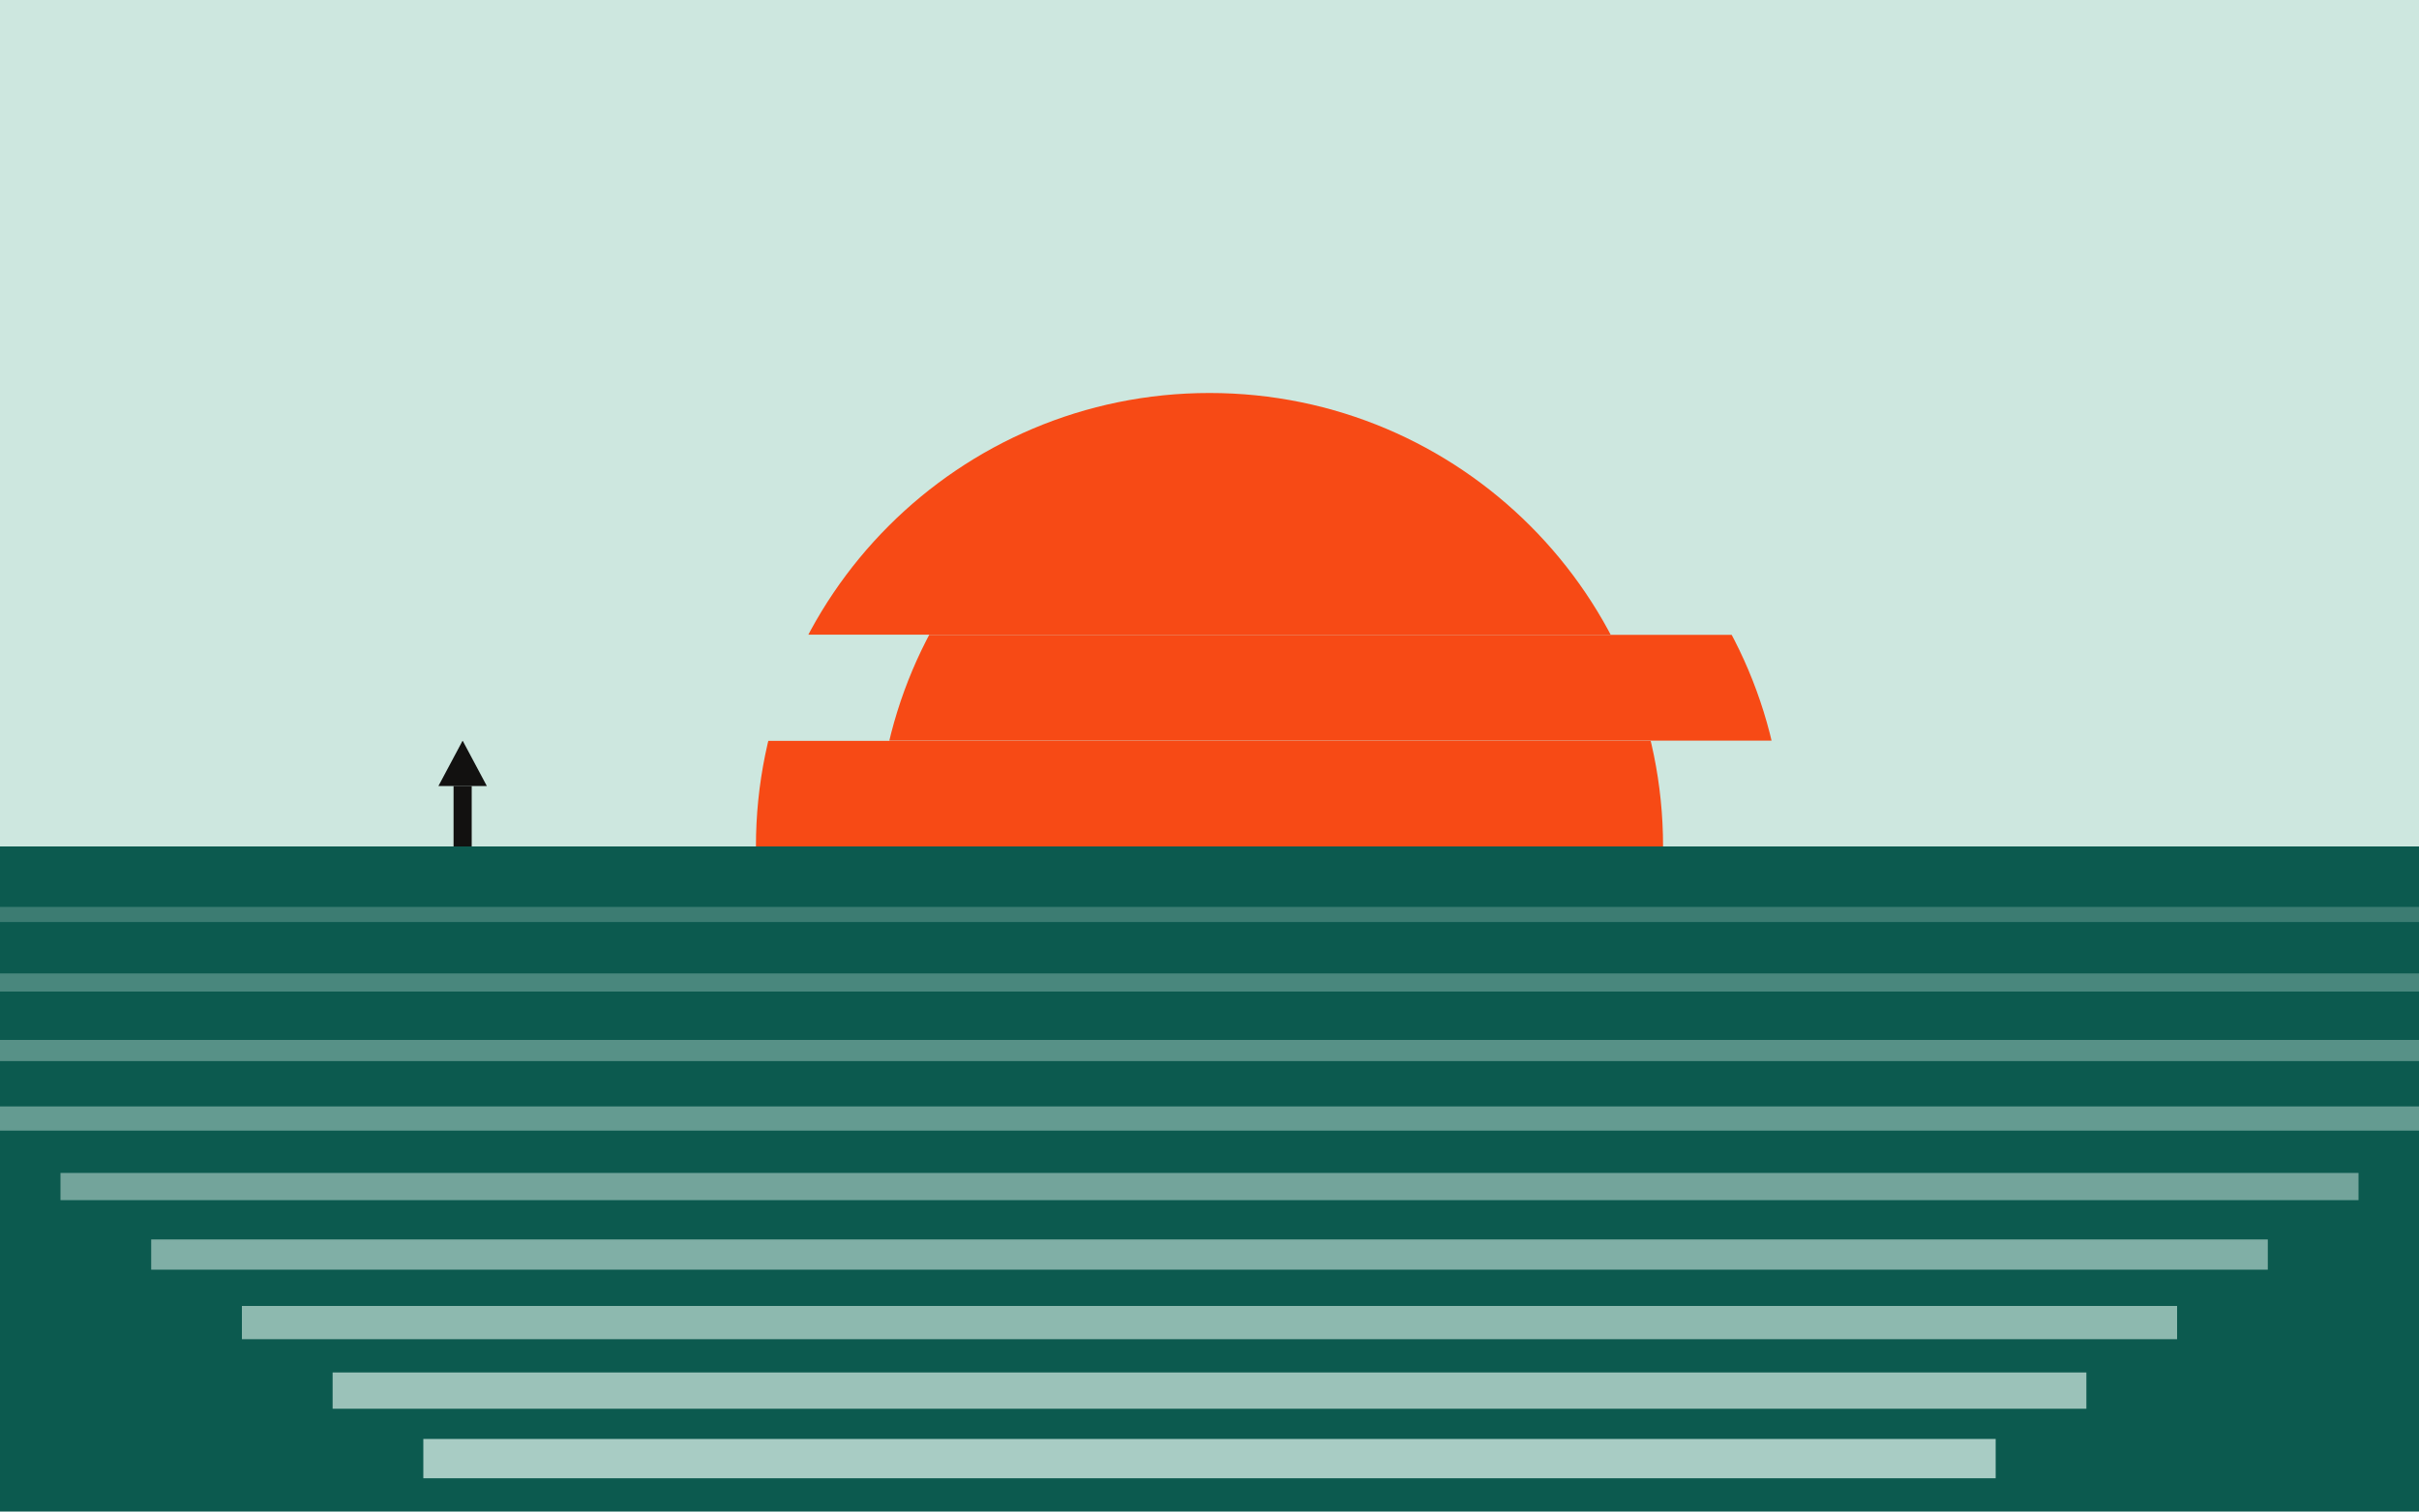
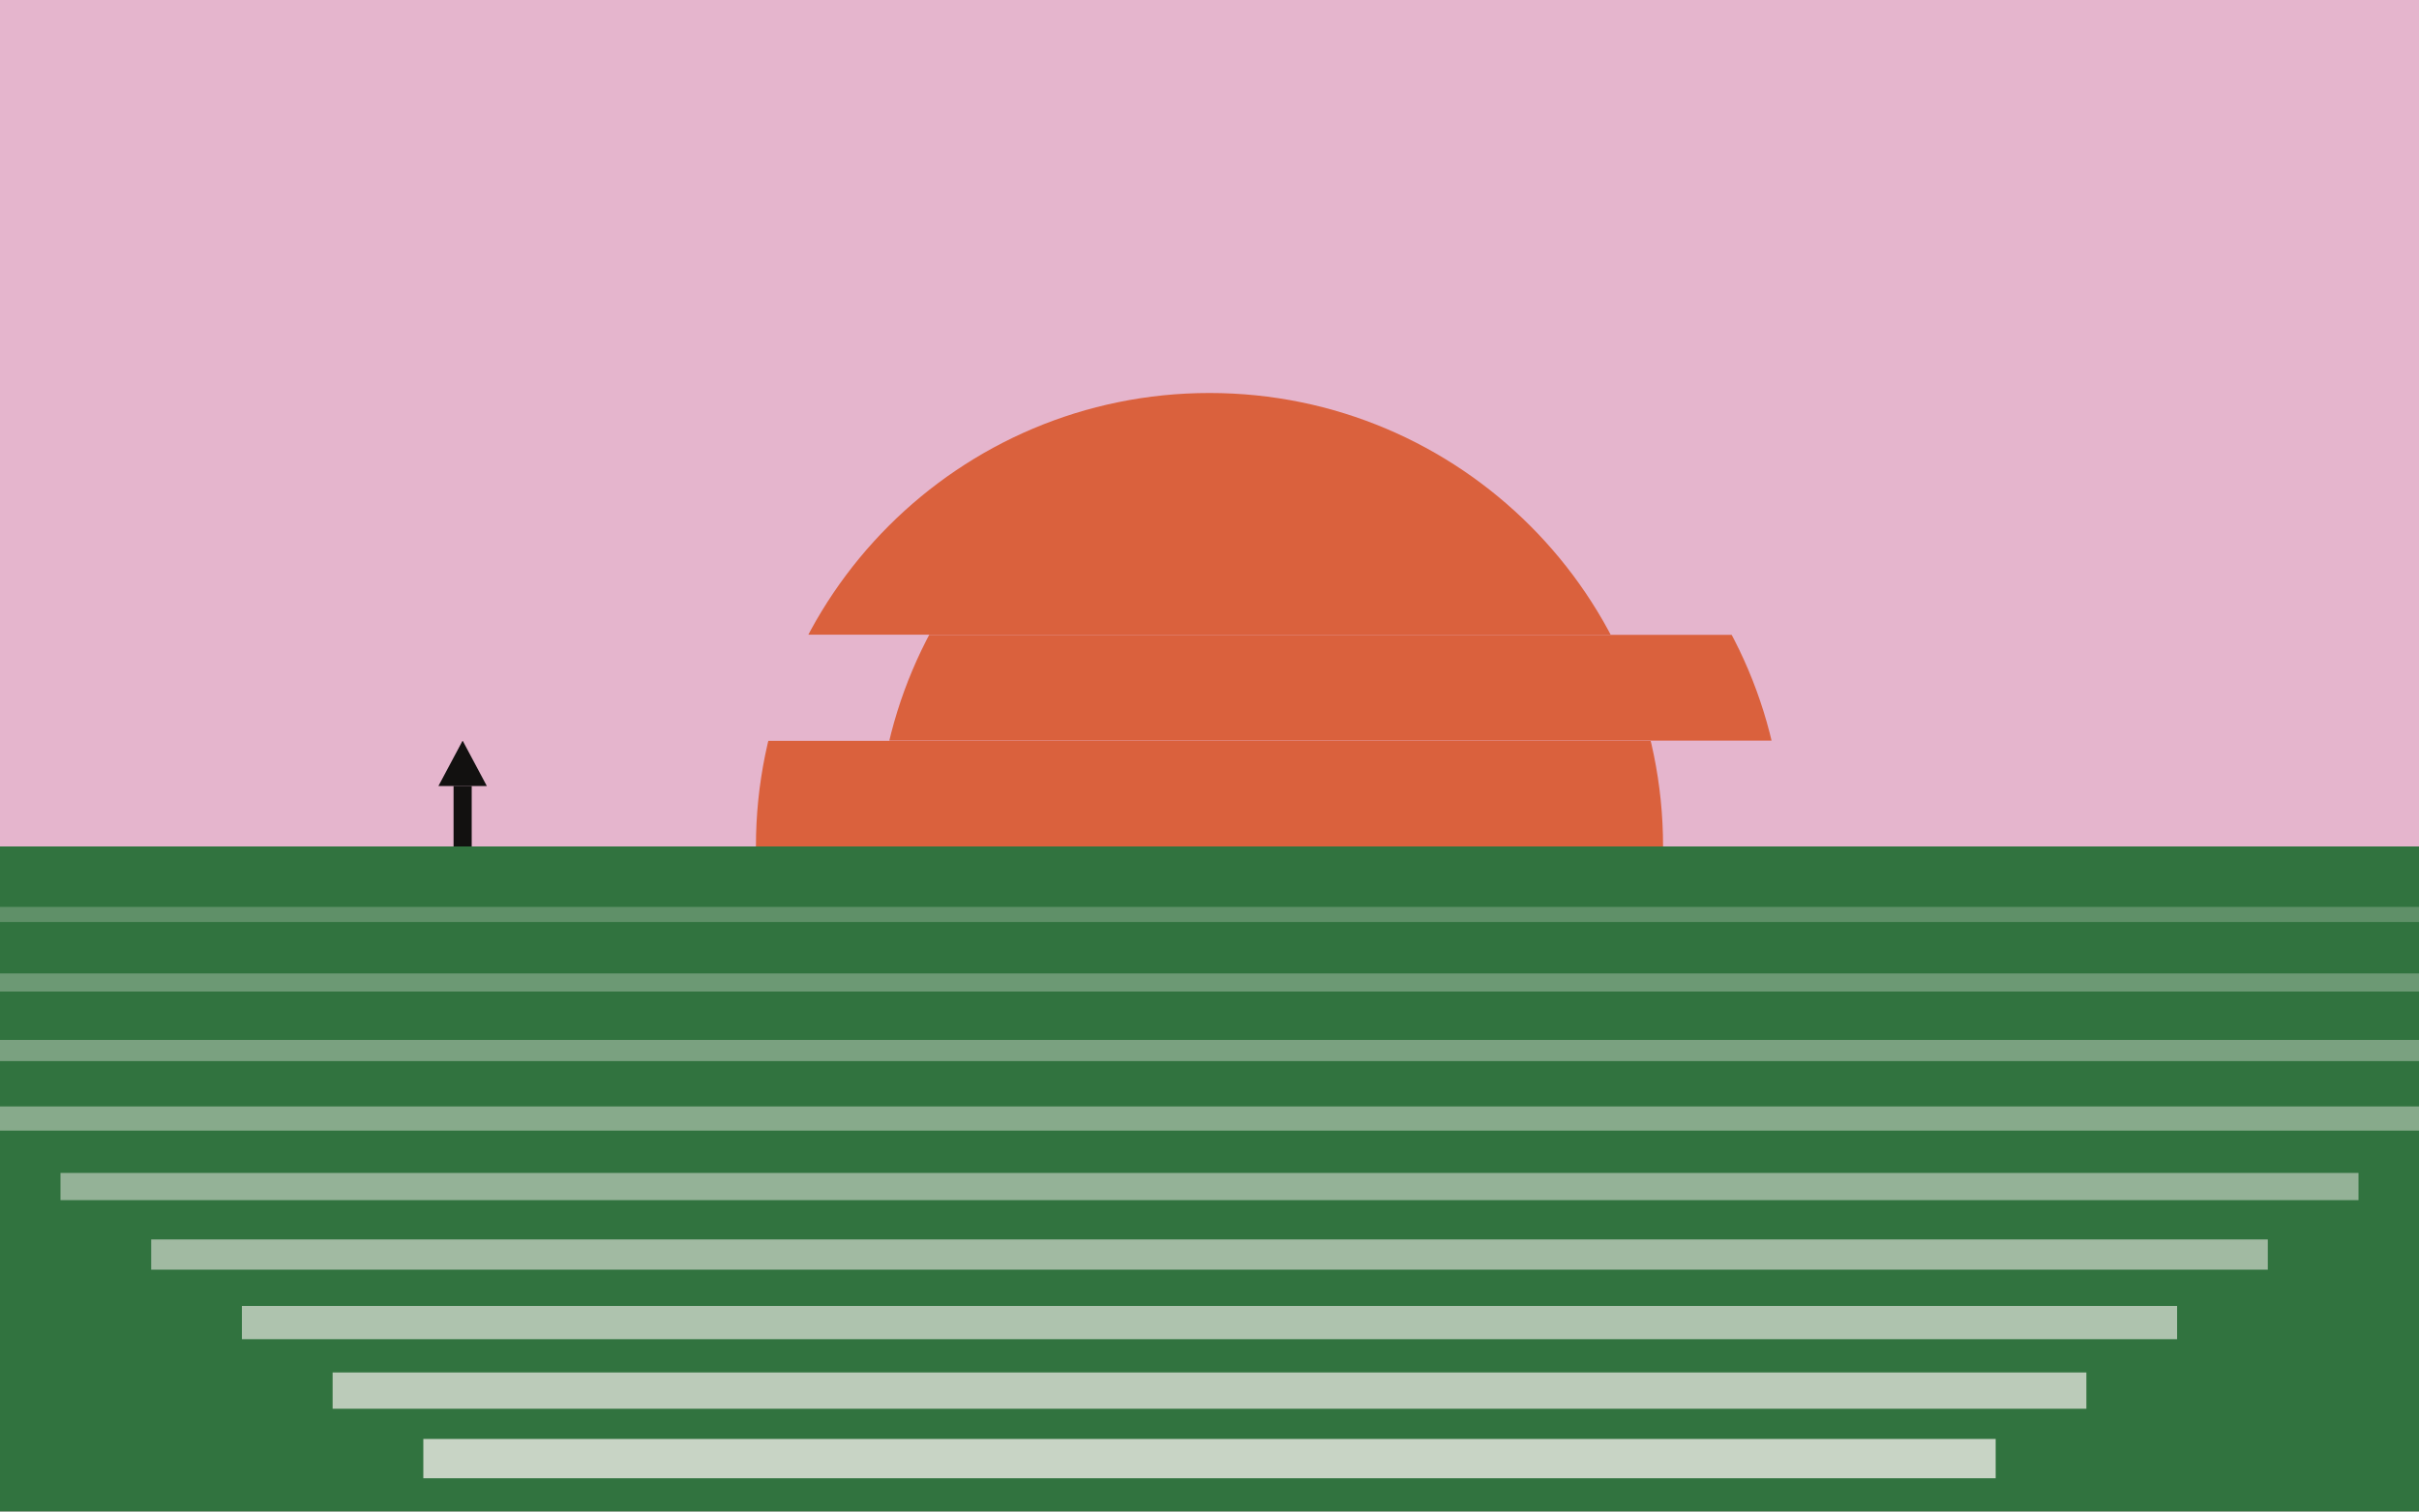
<svg xmlns="http://www.w3.org/2000/svg" viewBox="0 0 1600 1000" width="1600" height="1000">
  <defs>
    <clipPath id="t">
      <rect width="1600" height="420" />
    </clipPath>
    <clipPath id="b">
      <rect y="490" width="1600" height="1000" />
    </clipPath>
    <clipPath id="m">
      <rect y="420" width="1600" height="70" />
    </clipPath>
    <g id="art">
-       <circle cx="800" cy="560" r="300" fill="#f74a15" />
-       <rect y="560" width="1600" height="440" fill="#0c5a4f" />
-       <rect x="-200" y="600" width="2000" height="10" fill="#cde7df" fill-opacity="0.25" />
-       <rect x="-140" y="644" width="1880" height="12" fill="#cde7df" fill-opacity="0.32" />
-       <rect x="-80" y="688" width="1760" height="14" fill="#cde7df" fill-opacity="0.39" />
-       <rect x="-20" y="732" width="1640" height="16" fill="#cde7df" fill-opacity="0.46" />
-       <rect x="40" y="776" width="1520" height="18" fill="#cde7df" fill-opacity="0.53" />
-       <rect x="100" y="820" width="1400" height="20" fill="#cde7df" fill-opacity="0.60" />
-       <rect x="160" y="864" width="1280" height="22" fill="#cde7df" fill-opacity="0.67" />
-       <rect x="220" y="908" width="1160" height="24" fill="#cde7df" fill-opacity="0.74" />
-       <rect x="280" y="952" width="1040" height="26" fill="#cde7df" fill-opacity="0.81" />
+       <circle cx="800" cy="560" r="300" fill="#da613d" />
+       <rect y="560" width="1600" height="440" fill="#31733f" />
+       <rect x="-200" y="600" width="2000" height="10" fill="#ebeae4" fill-opacity="0.25" />
+       <rect x="-140" y="644" width="1880" height="12" fill="#ebeae4" fill-opacity="0.32" />
+       <rect x="-80" y="688" width="1760" height="14" fill="#ebeae4" fill-opacity="0.39" />
+       <rect x="-20" y="732" width="1640" height="16" fill="#ebeae4" fill-opacity="0.46" />
+       <rect x="40" y="776" width="1520" height="18" fill="#ebeae4" fill-opacity="0.53" />
+       <rect x="100" y="820" width="1400" height="20" fill="#ebeae4" fill-opacity="0.60" />
+       <rect x="160" y="864" width="1280" height="22" fill="#ebeae4" fill-opacity="0.67" />
+       <rect x="220" y="908" width="1160" height="24" fill="#ebeae4" fill-opacity="0.74" />
+       <rect x="280" y="952" width="1040" height="26" fill="#ebeae4" fill-opacity="0.81" />
      <rect x="300" y="520" width="12" height="40" fill="#121110" />
      <path d="M290 520 L322 520 L306 490Z" fill="#121110" />
    </g>
  </defs>
-   <rect width="1600" height="1000" fill="#cde7df" />
+   <rect width="1600" height="1000" fill="#e5b5cd" />
  <use href="#art" clip-path="url(#t)" />
  <use href="#art" clip-path="url(#b)" />
-   <rect y="420" width="1600" height="70" fill="#cde7df" />
+   <rect y="420" width="1600" height="70" fill="#e5b5cd" />
  <g transform="translate(80 0)">
    <use href="#art" clip-path="url(#m)" />
  </g>
</svg>
